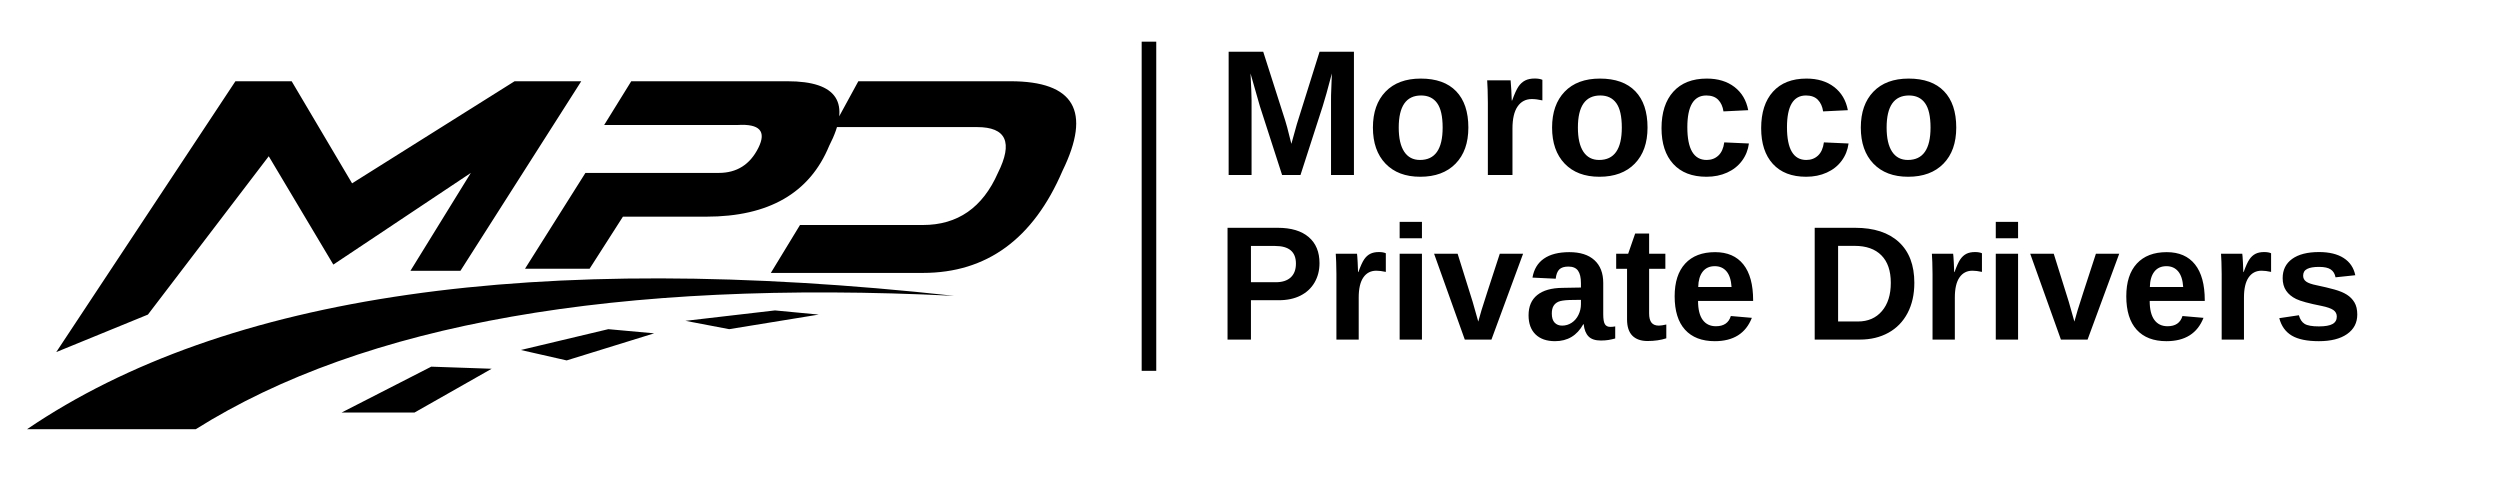
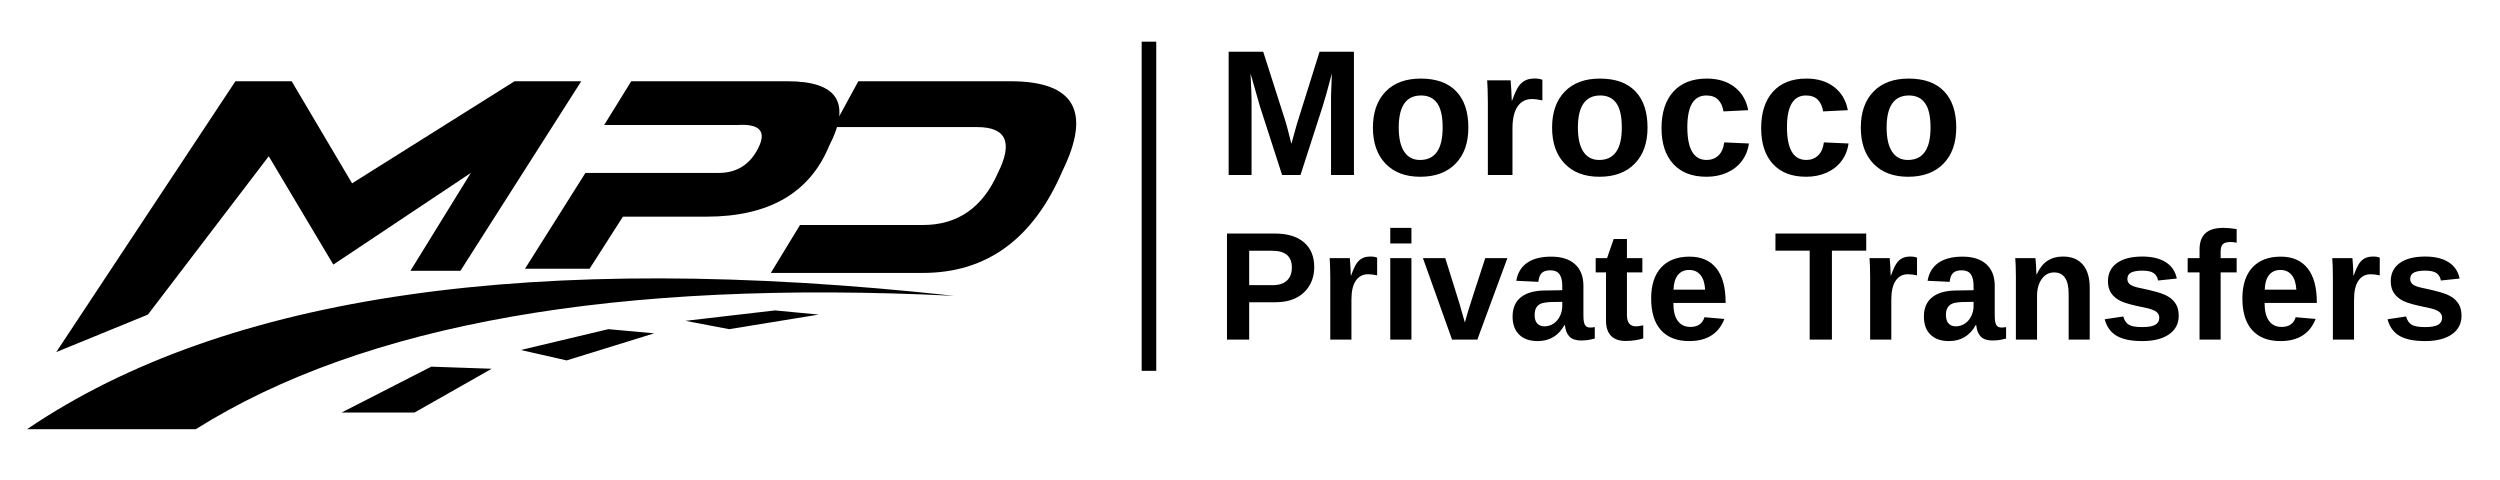
<svg xmlns="http://www.w3.org/2000/svg" viewBox="0 0 1200 230">
  <g fill="#000000">
    <path d="M27 169 113 39h27l29 49 78-49h32l-58 91h-24l29-47-66 44-31-52-58 76z M252 129l29-46h64q13 0 19-12t-10-11h-64l13-21h75q36 0 20 31-14 34-59 34h-40l-16 25z M412 39h73q46 0 25 43-21 49-67 49h-73l14-23h59q25 0 36-25 11-22-10-22h-69z M13 206q143-97 445-64-243-12-364 64z M164 198l43-22 29 1-37 21z M250 168l42-10 22 2-42 13z M329 154l43-5 21 2-43 7z" />
    <path d="M548 20h7v158h-7z" />
    <g font-family="Arial, sans-serif" font-weight="700">
      <text x="584" y="84" font-size="86">Morocco</text>
-       <text x="584" y="163" font-size="78">Private Drivers</text>
+       <text x="584" y="163" font-size="74">Private Transfers</text>
    </g>
  </g>
</svg>
